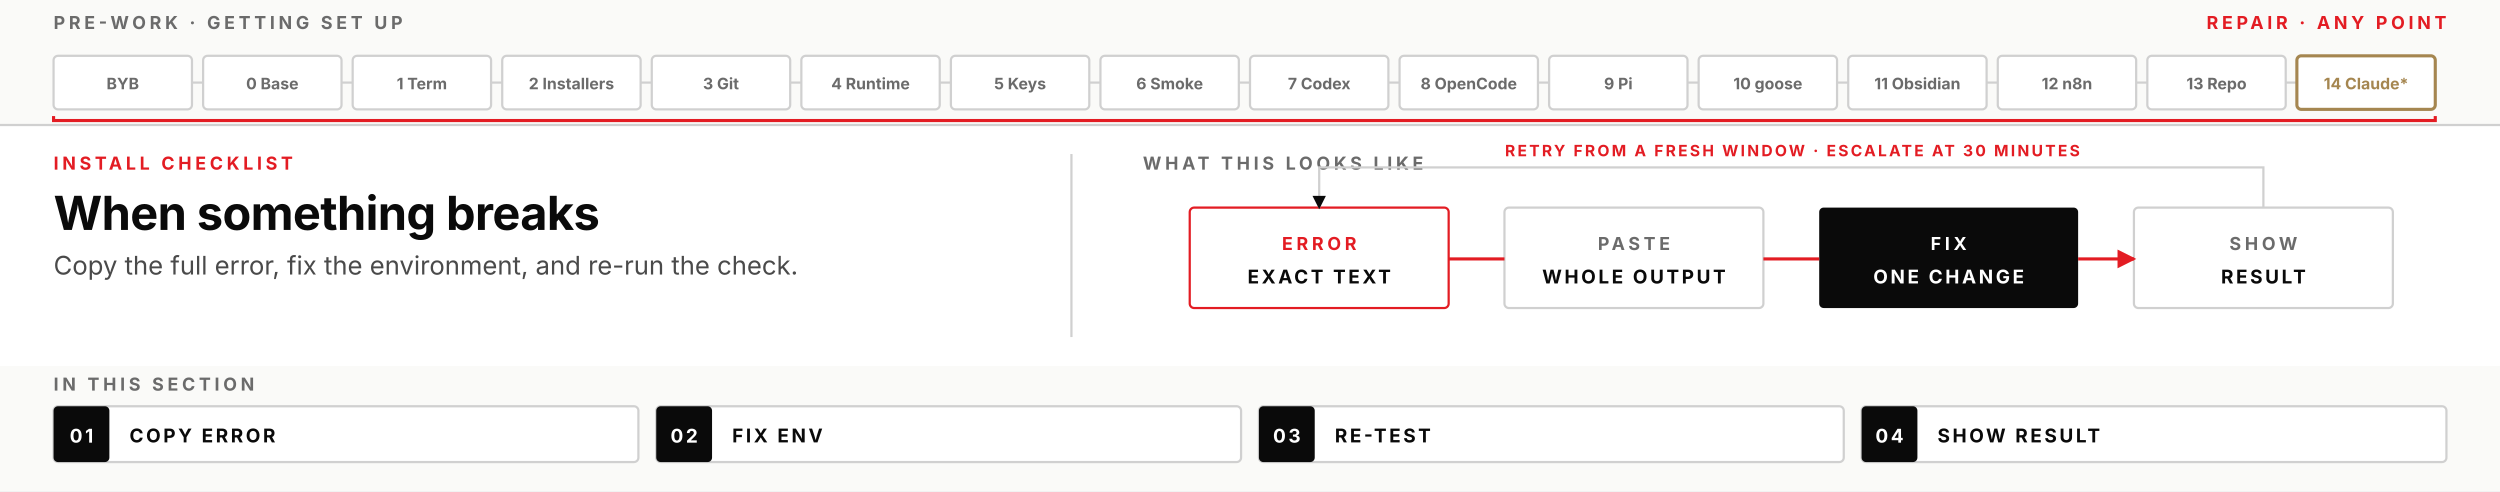
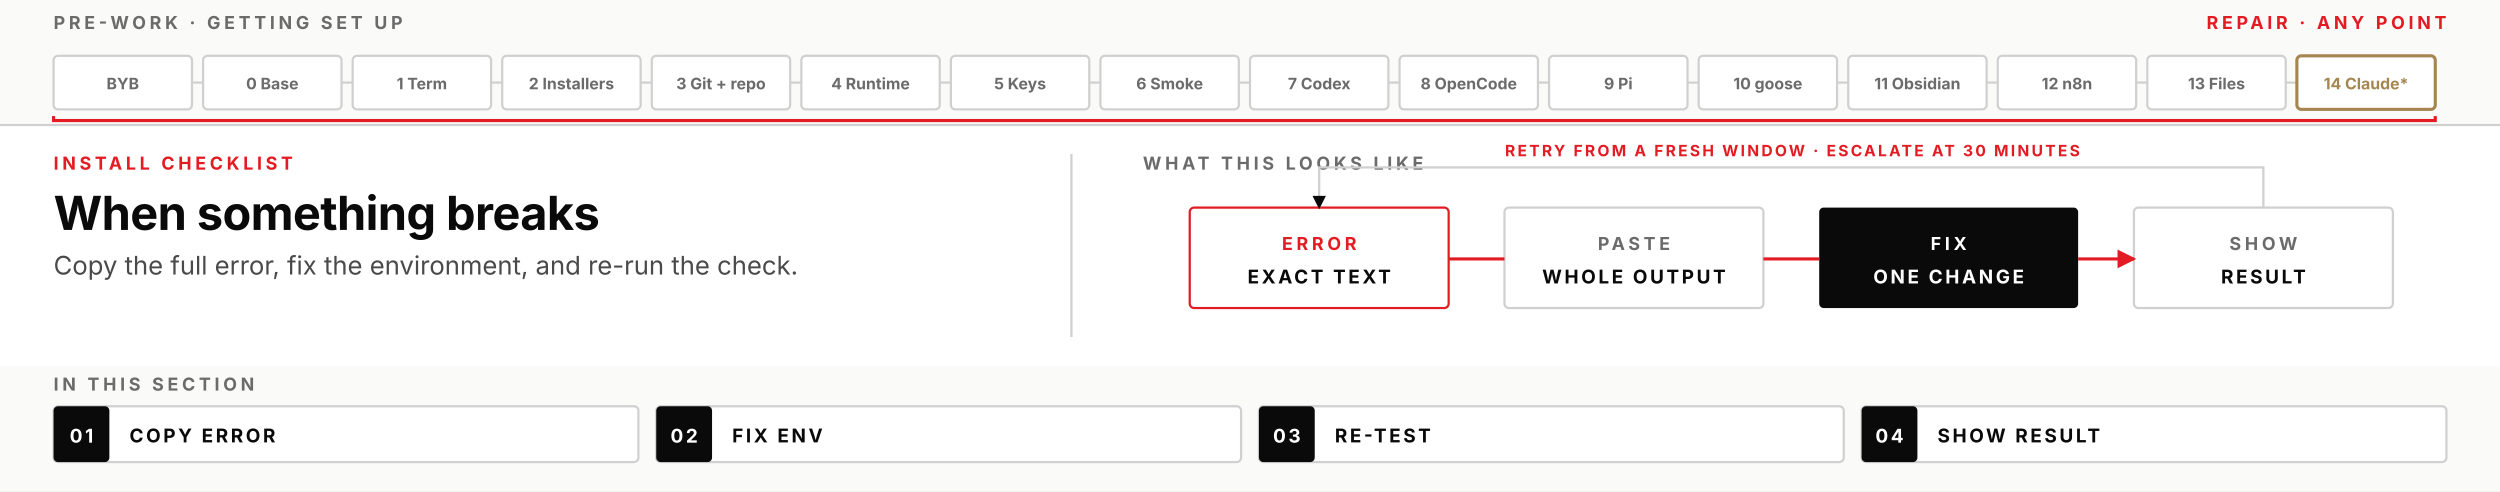
<svg xmlns="http://www.w3.org/2000/svg" viewBox="0 0 1120 220" role="img" aria-labelledby="title-install-pre-work-when-something-breaks">
  <defs>
    <marker id="arrow" viewBox="0 0 8 8" refX="7" refY="4" markerWidth="6" markerHeight="6" orient="auto-start-reverse">
      <path d="M0 0 8 4 0 8Z" fill="#0A0A0A" />
    </marker>
    <marker id="arrow-red" viewBox="0 0 8 8" refX="7" refY="4" markerWidth="6" markerHeight="6" orient="auto-start-reverse">
      <path d="M0 0 8 4 0 8Z" fill="#E31C23" />
    </marker>
    <style>
      text { font-family: system-ui, "Inter", "Helvetica Neue", Arial, sans-serif; fill: #0A0A0A; }
      .micro { font-size: 8px; font-weight: 650; letter-spacing: 1.65px; }
      .tiny { font-size: 7px; font-weight: 650; letter-spacing: 1px; }
      .railtext { font-size: 7.1px; font-weight: 650; }
      .title { font-size: 21px; font-weight: 680; letter-spacing: -0.25px; }
      .purpose { font-size: 11.5px; font-weight: 430; fill: #4A4A4A; }
      .caption { font-size: 8.5px; font-weight: 650; letter-spacing: 1.15px; }
      .body { font-size: 9.5px; font-weight: 520; }
      .muted { fill: #6B6B6B; }
      .white { fill: #FFFFFF; }
      .red { fill: #E31C23; }
      .gold { fill: #A58650; }
      .line { fill: none; stroke: #0A0A0A; stroke-width: 1.35; vector-effect: non-scaling-stroke; }
      .hair { fill: none; stroke: #D0D0D0; stroke-width: 1; vector-effect: non-scaling-stroke; }
      .redline { fill: none; stroke: #E31C23; stroke-width: 1.4; vector-effect: non-scaling-stroke; }
      .goldline { fill: none; stroke: #A58650; stroke-width: 1.35; vector-effect: non-scaling-stroke; }
      .dash { stroke-dasharray: 5 4; }
    </style>
  </defs>
  <rect width="1120" height="220" fill="#FFFFFF" />
  <rect x="0" y="0" width="1120" height="56" fill="#FAFAF8" />
  <text x="24" y="13" class="micro muted">PRE-WORK · GETTING SET UP</text>
  <text x="1096" y="13" class="micro red" text-anchor="end">REPAIR · ANY POINT</text>
  <path d="M55 37H1060" class="hair" />
  <rect x="24" y="25" width="62" height="24" rx="2" fill="#FFFFFF" stroke="#D0D0D0" stroke-width="1" />
  <text x="55" y="40" class="railtext muted" text-anchor="middle">BYB</text>
  <rect x="91" y="25" width="62" height="24" rx="2" fill="#FFFFFF" stroke="#D0D0D0" stroke-width="1" />
  <text x="122" y="40" class="railtext muted" text-anchor="middle">0 Base</text>
  <rect x="158" y="25" width="62" height="24" rx="2" fill="#FFFFFF" stroke="#D0D0D0" stroke-width="1" />
  <text x="189" y="40" class="railtext muted" text-anchor="middle">1 Term</text>
  <rect x="225" y="25" width="62" height="24" rx="2" fill="#FFFFFF" stroke="#D0D0D0" stroke-width="1" />
  <text x="256" y="40" class="railtext muted" text-anchor="middle">2 Installers</text>
  <rect x="292" y="25" width="62" height="24" rx="2" fill="#FFFFFF" stroke="#D0D0D0" stroke-width="1" />
-   <text x="323" y="40" class="railtext muted" text-anchor="middle">3 Git</text>
+   <text x="323" y="40" class="railtext muted" text-anchor="middle">3 Git + repo</text>
  <rect x="359" y="25" width="62" height="24" rx="2" fill="#FFFFFF" stroke="#D0D0D0" stroke-width="1" />
  <text x="390" y="40" class="railtext muted" text-anchor="middle">4 Runtime</text>
  <rect x="426" y="25" width="62" height="24" rx="2" fill="#FFFFFF" stroke="#D0D0D0" stroke-width="1" />
  <text x="457" y="40" class="railtext muted" text-anchor="middle">5 Keys</text>
  <rect x="493" y="25" width="62" height="24" rx="2" fill="#FFFFFF" stroke="#D0D0D0" stroke-width="1" />
  <text x="524" y="40" class="railtext muted" text-anchor="middle">6 Smoke</text>
  <rect x="560" y="25" width="62" height="24" rx="2" fill="#FFFFFF" stroke="#D0D0D0" stroke-width="1" />
  <text x="591" y="40" class="railtext muted" text-anchor="middle">7 Codex</text>
  <rect x="627" y="25" width="62" height="24" rx="2" fill="#FFFFFF" stroke="#D0D0D0" stroke-width="1" />
  <text x="658" y="40" class="railtext muted" text-anchor="middle">8 OpenCode</text>
  <rect x="694" y="25" width="62" height="24" rx="2" fill="#FFFFFF" stroke="#D0D0D0" stroke-width="1" />
  <text x="725" y="40" class="railtext muted" text-anchor="middle">9 Pi</text>
  <rect x="761" y="25" width="62" height="24" rx="2" fill="#FFFFFF" stroke="#D0D0D0" stroke-width="1" />
  <text x="792" y="40" class="railtext muted" text-anchor="middle">10 goose</text>
  <rect x="828" y="25" width="62" height="24" rx="2" fill="#FFFFFF" stroke="#D0D0D0" stroke-width="1" />
  <text x="859" y="40" class="railtext muted" text-anchor="middle">11 Obsidian</text>
  <rect x="895" y="25" width="62" height="24" rx="2" fill="#FFFFFF" stroke="#D0D0D0" stroke-width="1" />
  <text x="926" y="40" class="railtext muted" text-anchor="middle">12 n8n</text>
  <rect x="962" y="25" width="62" height="24" rx="2" fill="#FFFFFF" stroke="#D0D0D0" stroke-width="1" />
-   <text x="993" y="40" class="railtext muted" text-anchor="middle">13 Repo</text>
+   <text x="993" y="40" class="railtext muted" text-anchor="middle">13 Files</text>
  <rect x="1029" y="25" width="62" height="24" rx="2" fill="#FFFFFF" stroke="#A58650" stroke-width="1.4" />
  <text x="1060" y="40" class="railtext gold" text-anchor="middle">14 Claude*</text>
  <path d="M24 52V54H1091V52" class="redline" />
  <path d="M0 56H1120" class="hair" />
  <text x="24" y="76" class="micro red">INSTALL CHECKLIST</text>
  <text x="24" y="103" class="title">When something breaks</text>
  <text x="24" y="123" class="purpose">Copy the full error, fix the environment, and re-run the check.</text>
  <path d="M480 69V151" class="hair" />
  <text x="512" y="76" class="micro muted">WHAT THIS LOOKS LIKE</text>
  <g aria-label="Repair loop from error to paste to fix to shown result">
    <rect x="533" y="93" width="116" height="45" rx="2" fill="#FFFFFF" stroke="#E31C23" />
    <text x="591" y="112" class="micro red" text-anchor="middle">ERROR</text>
    <text x="591" y="127" class="caption" text-anchor="middle">EXACT TEXT</text>
    <rect x="674" y="93" width="116" height="45" rx="2" fill="#FFFFFF" stroke="#D0D0D0" />
    <text x="732" y="112" class="micro muted" text-anchor="middle">PASTE</text>
    <text x="732" y="127" class="caption" text-anchor="middle">WHOLE OUTPUT</text>
    <rect x="815" y="93" width="116" height="45" rx="2" fill="#0A0A0A" />
    <text x="873" y="112" class="micro white" text-anchor="middle">FIX</text>
    <text x="873" y="127" class="caption white" text-anchor="middle">ONE CHANGE</text>
    <rect x="956" y="93" width="116" height="45" rx="2" fill="#FFFFFF" stroke="#D0D0D0" />
    <text x="1014" y="112" class="micro muted" text-anchor="middle">SHOW</text>
    <text x="1014" y="127" class="caption" text-anchor="middle">RESULT</text>
    <path d="M649 116H674M790 116H815M931 116H956" class="redline" marker-end="url(#arrow-red)" />
    <path d="M1014 93V75H591V93" class="hair" marker-end="url(#arrow)" />
    <text x="803" y="70" class="tiny red" text-anchor="middle">RETRY FROM A FRESH WINDOW · ESCALATE AT 30 MINUTES</text>
  </g>
  <rect x="0" y="164" width="1120" height="56" fill="#FAFAF8" />
  <text x="24" y="175" class="micro muted">IN THIS SECTION</text>
  <rect x="24.00" y="182" width="262.00" height="25" rx="2" fill="#FFFFFF" stroke="#D0D0D0" />
  <rect x="24.00" y="182" width="25" height="25" rx="2" fill="#0A0A0A" />
  <text x="36.50" y="198.3" class="caption white" text-anchor="middle">01</text>
  <text x="58.00" y="198.2" class="caption">COPY ERROR</text>
  <rect x="294.00" y="182" width="262.00" height="25" rx="2" fill="#FFFFFF" stroke="#D0D0D0" />
  <rect x="294.00" y="182" width="25" height="25" rx="2" fill="#0A0A0A" />
  <text x="306.50" y="198.3" class="caption white" text-anchor="middle">02</text>
  <text x="328.00" y="198.2" class="caption">FIX ENV</text>
  <rect x="564.00" y="182" width="262.00" height="25" rx="2" fill="#FFFFFF" stroke="#D0D0D0" />
  <rect x="564.00" y="182" width="25" height="25" rx="2" fill="#0A0A0A" />
  <text x="576.50" y="198.3" class="caption white" text-anchor="middle">03</text>
  <text x="598.00" y="198.2" class="caption">RE-TEST</text>
  <rect x="834.00" y="182" width="262.00" height="25" rx="2" fill="#FFFFFF" stroke="#D0D0D0" />
  <rect x="834.00" y="182" width="25" height="25" rx="2" fill="#0A0A0A" />
  <text x="846.50" y="198.3" class="caption white" text-anchor="middle">04</text>
  <text x="868.00" y="198.2" class="caption">SHOW RESULT</text>
</svg>
